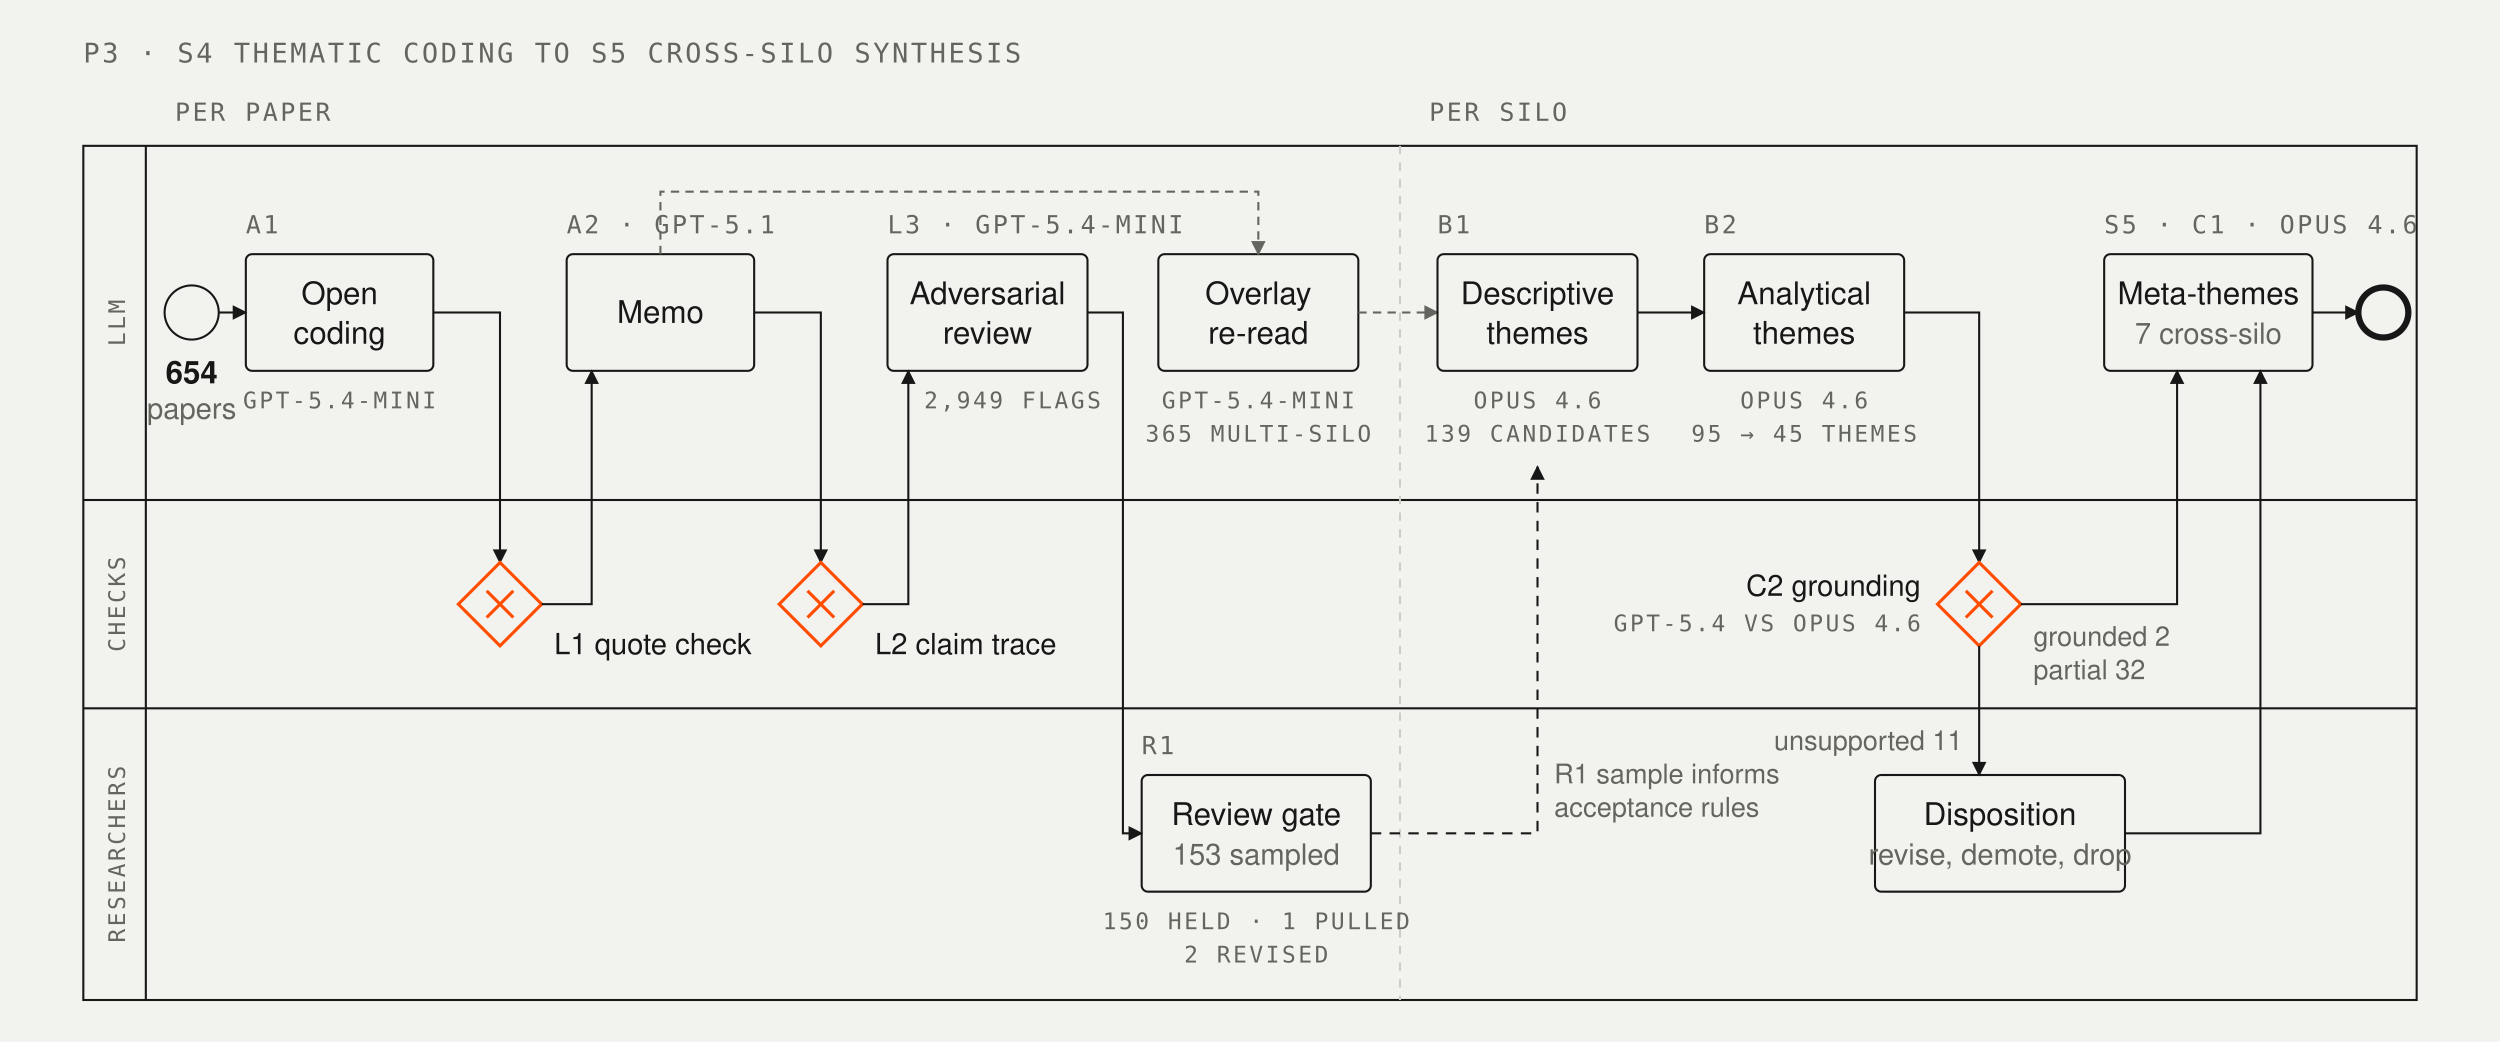
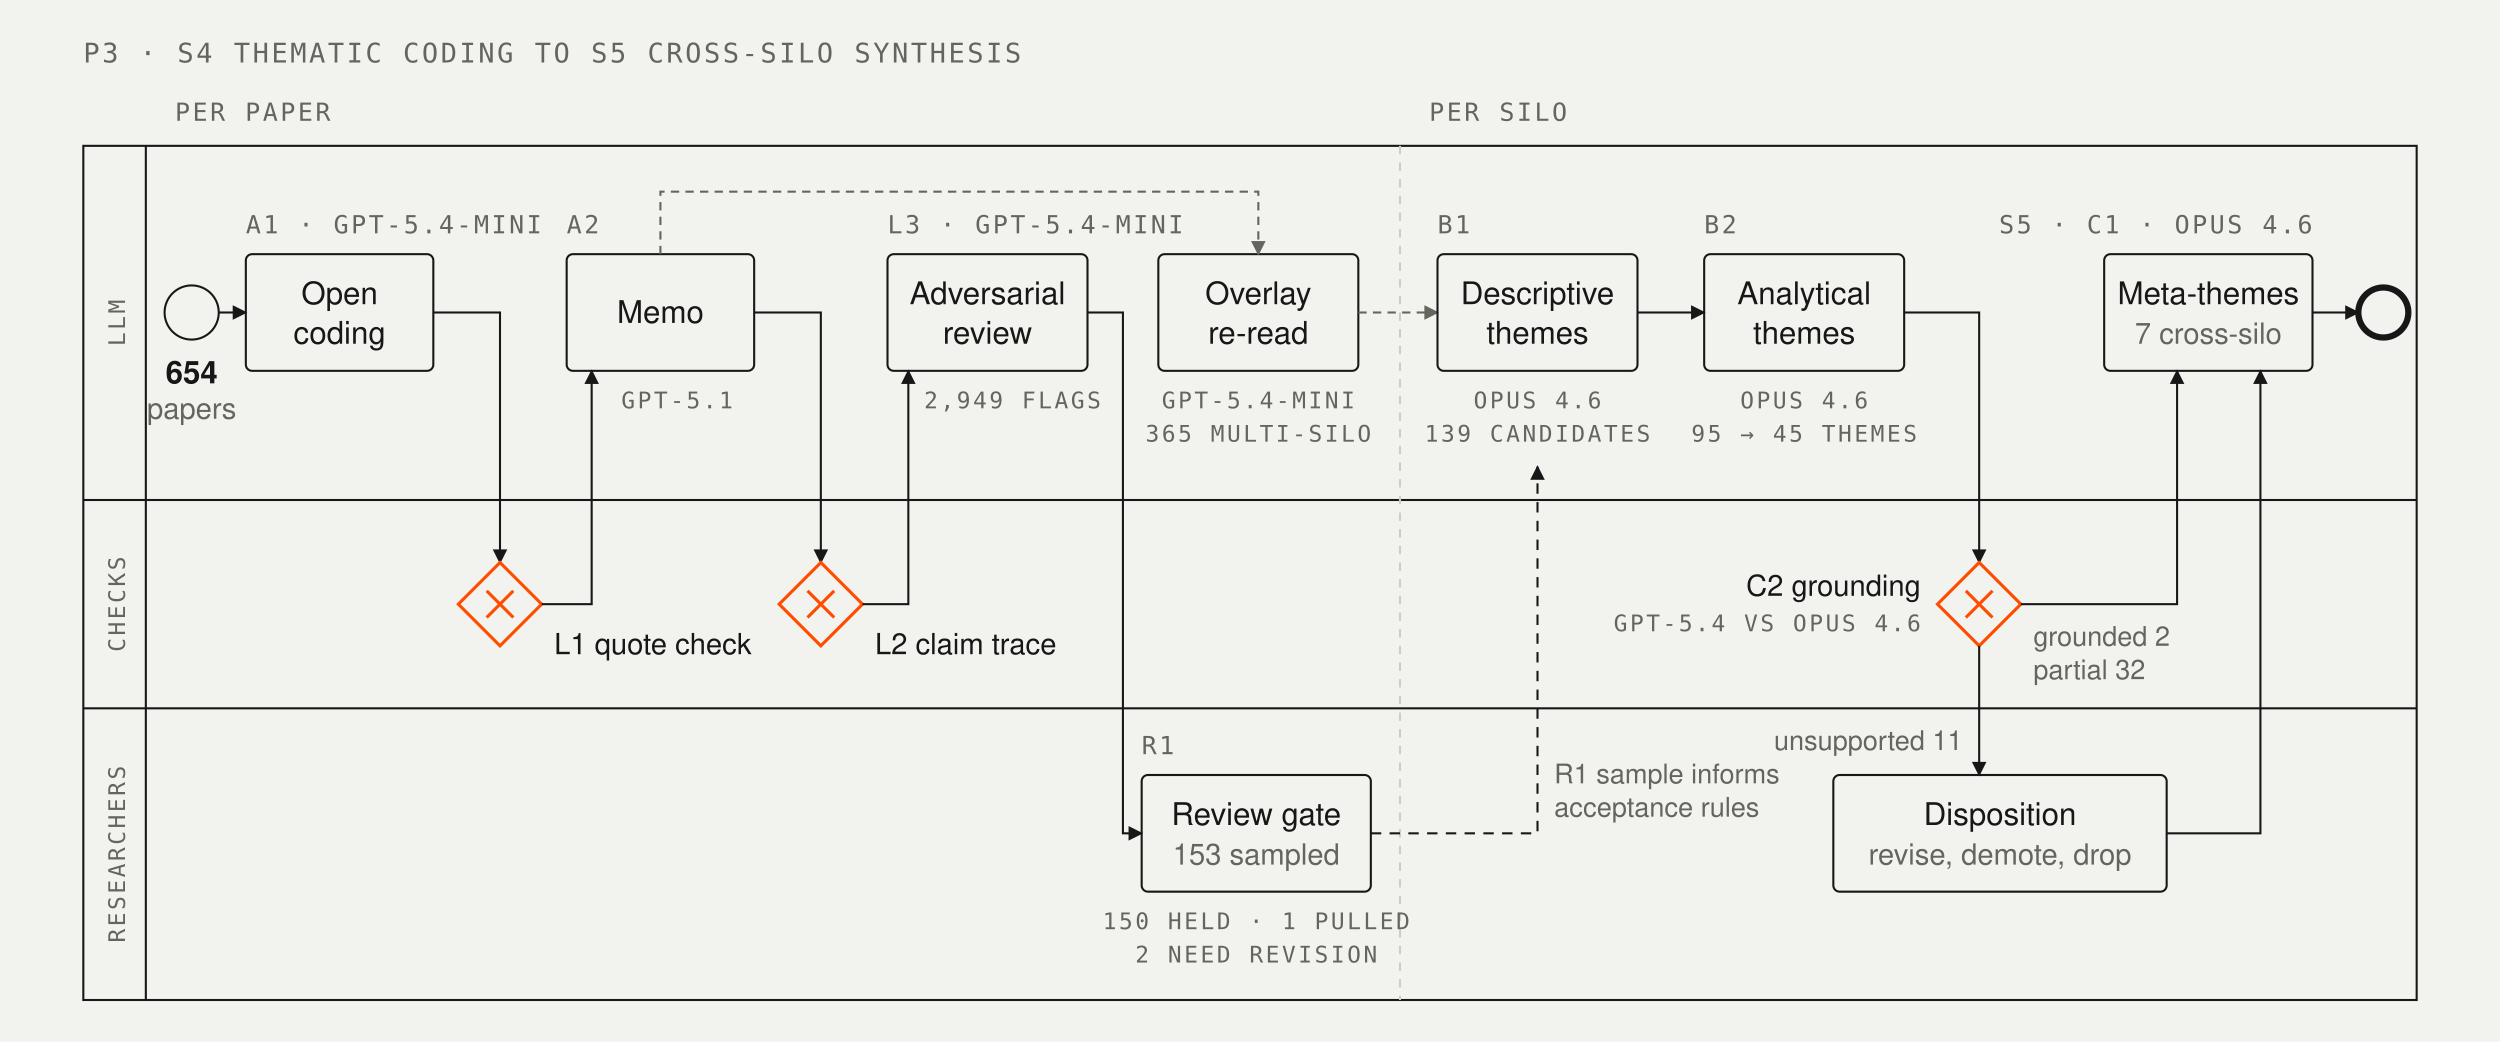
<svg xmlns="http://www.w3.org/2000/svg" version="1.1" viewBox="0 0 1200 500" width="1200" height="500" role="img" aria-label="S4 to S5 thematic chain in BPMN with three lanes: LLM, automatic checks and researchers. Per paper: A1 open coding, L1 quote verification, A2 memo, L2 claim tracing, L3 adversarial review, then the R1 researcher review gate on a stratified sample; an overlay re-reads multi-silo papers. Per silo: B1 descriptive themes, B2 analytical themes, C2 cross-vendor grounding with grounded, partial and unsupported exits, researcher disposition of unsupported themes, and S5 cross-silo meta-themes. The R1 sample informs the acceptance rules for theme construction.">
  <defs>
    <marker id="a" viewBox="0 0 10 10" refX="9" refY="5" markerWidth="7" markerHeight="7" orient="auto">
      <path d="M0,0 L10,5 L0,10 z" fill="#FF4D00" />
    </marker>
    <marker id="g" viewBox="0 0 10 10" refX="9" refY="5" markerWidth="7" markerHeight="7" orient="auto">
      <path d="M0,0 L10,5 L0,10 z" fill="#656560" />
    </marker>
    <marker id="s" viewBox="0 0 10 10" refX="9" refY="5" markerWidth="7" markerHeight="7" orient="auto">
      <path d="M0,0 L10,5 L0,10 z" fill="#171717" />
    </marker>
  </defs>
  <rect x="0" y="0" width="1200" height="500" fill="#F2F2EF" />
  <text x="40" y="30" font-family="&quot;SFMono-Regular&quot;, Consolas, monospace" font-size="13" font-weight="400" fill="#656560" text-anchor="start" letter-spacing="1.2">P3 · S4 THEMATIC CODING TO S5 CROSS-SILO SYNTHESIS</text>
  <rect x="40" y="70" width="1120" height="410" fill="none" stroke="#171717" stroke-width="1" />
  <line x1="40" y1="240" x2="1160" y2="240" stroke="#171717" stroke-width="1" />
  <line x1="40" y1="340" x2="1160" y2="340" stroke="#171717" stroke-width="1" />
  <line x1="70" y1="70" x2="70" y2="480" stroke="#171717" stroke-width="1" />
  <text x="60" y="155.0" font-family="&quot;SFMono-Regular&quot;, Consolas, monospace" font-size="11" fill="#656560" text-anchor="middle" letter-spacing="1.2" transform="rotate(-90 60 155.0)">LLM</text>
  <text x="60" y="290.0" font-family="&quot;SFMono-Regular&quot;, Consolas, monospace" font-size="11" fill="#656560" text-anchor="middle" letter-spacing="1.2" transform="rotate(-90 60 290.0)">CHECKS</text>
  <text x="60" y="410.0" font-family="&quot;SFMono-Regular&quot;, Consolas, monospace" font-size="11" fill="#656560" text-anchor="middle" letter-spacing="1.2" transform="rotate(-90 60 410.0)">RESEARCHERS</text>
  <polyline points="672,70 672,480" fill="none" stroke="#CDCDC7" stroke-width="1" stroke-dasharray="4 4" />
  <text x="84" y="58" font-family="&quot;SFMono-Regular&quot;, Consolas, monospace" font-size="12" font-weight="400" fill="#656560" text-anchor="start" letter-spacing="1.2">PER PAPER</text>
  <text x="686" y="58" font-family="&quot;SFMono-Regular&quot;, Consolas, monospace" font-size="12" font-weight="400" fill="#656560" text-anchor="start" letter-spacing="1.2">PER SILO</text>
  <circle cx="92" cy="150" r="13" fill="none" stroke="#171717" stroke-width="1" />
  <text x="92" y="184" font-family="&quot;Helvetica Neue&quot;, Helvetica, Arial, sans-serif" font-size="15" font-weight="600" fill="#171717" text-anchor="middle">654</text>
  <text x="92" y="201" font-family="&quot;Helvetica Neue&quot;, Helvetica, Arial, sans-serif" font-size="14" font-weight="400" fill="#656560" text-anchor="middle">papers</text>
  <polyline points="105,150 118,150" fill="none" stroke="#171717" stroke-width="1" marker-end="url(#s)" />
  <rect x="118" y="122.0" width="90" height="56" rx="3" ry="3" fill="none" stroke="#171717" stroke-width="1" />
-   <text x="118" y="112.0" font-family="&quot;SFMono-Regular&quot;, Consolas, monospace" font-size="12" font-weight="400" fill="#656560" text-anchor="start" letter-spacing="1.2">A1</text>
+   <text x="118" y="112.0" font-family="&quot;SFMono-Regular&quot;, Consolas, monospace" font-size="12" font-weight="400" fill="#656560" text-anchor="start" letter-spacing="1.2">A1 · GPT-5.4-MINI</text>
  <text x="163.0" y="146" font-family="&quot;Helvetica Neue&quot;, Helvetica, Arial, sans-serif" font-size="15" font-weight="500" fill="#171717" text-anchor="middle">Open</text>
  <text x="163.0" y="165" font-family="&quot;Helvetica Neue&quot;, Helvetica, Arial, sans-serif" font-size="15" font-weight="500" fill="#171717" text-anchor="middle">coding</text>
-   <text x="163.0" y="196.0" font-family="&quot;SFMono-Regular&quot;, Consolas, monospace" font-size="11" font-weight="400" fill="#656560" text-anchor="middle" letter-spacing="1.2">GPT-5.4-MINI</text>
  <polyline points="208,150 240,150 240,270" fill="none" stroke="#171717" stroke-width="1" marker-end="url(#s)" />
  <polygon points="240,270 260,290 240,310 220,290" fill="#F2F2EF" stroke="#FF4D00" stroke-width="1.5" />
  <path d="M233.6,283.6 L246.4,296.4 M246.4,283.6 L233.6,296.4" stroke="#FF4D00" stroke-width="1.5" />
  <text x="266" y="314" font-family="&quot;Helvetica Neue&quot;, Helvetica, Arial, sans-serif" font-size="14" font-weight="500" fill="#171717" text-anchor="start">L1 quote check</text>
  <rect x="272" y="122.0" width="90" height="56" rx="3" ry="3" fill="none" stroke="#171717" stroke-width="1" />
-   <text x="272" y="112.0" font-family="&quot;SFMono-Regular&quot;, Consolas, monospace" font-size="12" font-weight="400" fill="#656560" text-anchor="start" letter-spacing="1.2">A2 · GPT-5.1</text>
+   <text x="272" y="112.0" font-family="&quot;SFMono-Regular&quot;, Consolas, monospace" font-size="12" font-weight="400" fill="#656560" text-anchor="start" letter-spacing="1.2">A2</text>
  <text x="317.0" y="155" font-family="&quot;Helvetica Neue&quot;, Helvetica, Arial, sans-serif" font-size="15" font-weight="500" fill="#171717" text-anchor="middle">Memo</text>
+   <text x="325" y="196.0" font-family="&quot;SFMono-Regular&quot;, Consolas, monospace" font-size="11" font-weight="400" fill="#656560" text-anchor="middle" letter-spacing="1.2">GPT-5.1</text>
  <polyline points="260,290 284,290 284,178.0" fill="none" stroke="#171717" stroke-width="1" marker-end="url(#s)" />
  <polyline points="362,150 394,150 394,270" fill="none" stroke="#171717" stroke-width="1" marker-end="url(#s)" />
  <polygon points="394,270 414,290 394,310 374,290" fill="#F2F2EF" stroke="#FF4D00" stroke-width="1.5" />
  <path d="M387.6,283.6 L400.4,296.4 M400.4,283.6 L387.6,296.4" stroke="#FF4D00" stroke-width="1.5" />
  <text x="420" y="314" font-family="&quot;Helvetica Neue&quot;, Helvetica, Arial, sans-serif" font-size="14" font-weight="500" fill="#171717" text-anchor="start">L2 claim trace</text>
  <rect x="426" y="122.0" width="96" height="56" rx="3" ry="3" fill="none" stroke="#171717" stroke-width="1" />
  <text x="426" y="112.0" font-family="&quot;SFMono-Regular&quot;, Consolas, monospace" font-size="12" font-weight="400" fill="#656560" text-anchor="start" letter-spacing="1.2">L3 · GPT-5.4-MINI</text>
  <text x="474.0" y="146" font-family="&quot;Helvetica Neue&quot;, Helvetica, Arial, sans-serif" font-size="15" font-weight="500" fill="#171717" text-anchor="middle">Adversarial</text>
  <text x="474.0" y="165" font-family="&quot;Helvetica Neue&quot;, Helvetica, Arial, sans-serif" font-size="15" font-weight="500" fill="#171717" text-anchor="middle">review</text>
  <text x="486" y="196.0" font-family="&quot;SFMono-Regular&quot;, Consolas, monospace" font-size="11" font-weight="400" fill="#656560" text-anchor="middle" letter-spacing="1.2">2,949 FLAGS</text>
  <polyline points="414,290 436,290 436,178.0" fill="none" stroke="#171717" stroke-width="1" marker-end="url(#s)" />
  <rect x="556" y="122.0" width="96" height="56" rx="3" ry="3" fill="none" stroke="#171717" stroke-width="1" />
  <text x="604.0" y="146" font-family="&quot;Helvetica Neue&quot;, Helvetica, Arial, sans-serif" font-size="15" font-weight="500" fill="#171717" text-anchor="middle">Overlay</text>
  <text x="604.0" y="165" font-family="&quot;Helvetica Neue&quot;, Helvetica, Arial, sans-serif" font-size="15" font-weight="500" fill="#171717" text-anchor="middle">re-read</text>
  <text x="604.0" y="196.0" font-family="&quot;SFMono-Regular&quot;, Consolas, monospace" font-size="11" font-weight="400" fill="#656560" text-anchor="middle" letter-spacing="1.2">GPT-5.4-MINI</text>
  <text x="604.0" y="212.0" font-family="&quot;SFMono-Regular&quot;, Consolas, monospace" font-size="11" font-weight="400" fill="#656560" text-anchor="middle" letter-spacing="1.2">365 MULTI-SILO</text>
  <polyline points="317,122.0 317,92 604,92 604,122.0" fill="none" stroke="#656560" stroke-width="1" marker-end="url(#g)" stroke-dasharray="4 3" />
  <polyline points="522,150 539,150 539,400 548,400" fill="none" stroke="#171717" stroke-width="1" marker-end="url(#s)" />
  <rect x="548" y="372.0" width="110" height="56" rx="3" ry="3" fill="none" stroke="#171717" stroke-width="1" />
  <text x="548" y="362.0" font-family="&quot;SFMono-Regular&quot;, Consolas, monospace" font-size="12" font-weight="400" fill="#656560" text-anchor="start" letter-spacing="1.2">R1</text>
  <text x="603.0" y="396" font-family="&quot;Helvetica Neue&quot;, Helvetica, Arial, sans-serif" font-size="15" font-weight="500" fill="#171717" text-anchor="middle">Review gate</text>
  <text x="603.0" y="415" font-family="&quot;Helvetica Neue&quot;, Helvetica, Arial, sans-serif" font-size="14" font-weight="400" fill="#656560" text-anchor="middle">153 sampled</text>
  <text x="603.0" y="446.0" font-family="&quot;SFMono-Regular&quot;, Consolas, monospace" font-size="11" font-weight="400" fill="#656560" text-anchor="middle" letter-spacing="1.2">150 HELD · 1 PULLED</text>
-   <text x="603.0" y="462.0" font-family="&quot;SFMono-Regular&quot;, Consolas, monospace" font-size="11" font-weight="400" fill="#656560" text-anchor="middle" letter-spacing="1.2">2 REVISED</text>
+   <text x="603.0" y="462.0" font-family="&quot;SFMono-Regular&quot;, Consolas, monospace" font-size="11" font-weight="400" fill="#656560" text-anchor="middle" letter-spacing="1.2">2 NEED REVISION</text>
  <polyline points="652,150 690,150" fill="none" stroke="#656560" stroke-width="1" marker-end="url(#g)" stroke-dasharray="4 3" />
  <polyline points="658,400 738.0,400 738.0,224.0" fill="none" stroke="#171717" stroke-width="1" marker-end="url(#s)" stroke-dasharray="5 4" />
  <text x="746.0" y="376" font-family="&quot;Helvetica Neue&quot;, Helvetica, Arial, sans-serif" font-size="13" font-weight="400" fill="#656560" text-anchor="start">R1 sample informs</text>
  <text x="746.0" y="392" font-family="&quot;Helvetica Neue&quot;, Helvetica, Arial, sans-serif" font-size="13" font-weight="400" fill="#656560" text-anchor="start">acceptance rules</text>
  <rect x="690" y="122.0" width="96" height="56" rx="3" ry="3" fill="none" stroke="#171717" stroke-width="1" />
  <text x="690" y="112.0" font-family="&quot;SFMono-Regular&quot;, Consolas, monospace" font-size="12" font-weight="400" fill="#656560" text-anchor="start" letter-spacing="1.2">B1</text>
  <text x="738.0" y="146" font-family="&quot;Helvetica Neue&quot;, Helvetica, Arial, sans-serif" font-size="15" font-weight="500" fill="#171717" text-anchor="middle">Descriptive</text>
  <text x="738.0" y="165" font-family="&quot;Helvetica Neue&quot;, Helvetica, Arial, sans-serif" font-size="15" font-weight="500" fill="#171717" text-anchor="middle">themes</text>
  <text x="738.0" y="196.0" font-family="&quot;SFMono-Regular&quot;, Consolas, monospace" font-size="11" font-weight="400" fill="#656560" text-anchor="middle" letter-spacing="1.2">OPUS 4.6</text>
  <text x="738.0" y="212.0" font-family="&quot;SFMono-Regular&quot;, Consolas, monospace" font-size="11" font-weight="400" fill="#656560" text-anchor="middle" letter-spacing="1.2">139 CANDIDATES</text>
  <polyline points="786,150 818,150" fill="none" stroke="#171717" stroke-width="1" marker-end="url(#s)" />
  <rect x="818" y="122.0" width="96" height="56" rx="3" ry="3" fill="none" stroke="#171717" stroke-width="1" />
  <text x="818" y="112.0" font-family="&quot;SFMono-Regular&quot;, Consolas, monospace" font-size="12" font-weight="400" fill="#656560" text-anchor="start" letter-spacing="1.2">B2</text>
  <text x="866.0" y="146" font-family="&quot;Helvetica Neue&quot;, Helvetica, Arial, sans-serif" font-size="15" font-weight="500" fill="#171717" text-anchor="middle">Analytical</text>
  <text x="866.0" y="165" font-family="&quot;Helvetica Neue&quot;, Helvetica, Arial, sans-serif" font-size="15" font-weight="500" fill="#171717" text-anchor="middle">themes</text>
  <text x="866.0" y="196.0" font-family="&quot;SFMono-Regular&quot;, Consolas, monospace" font-size="11" font-weight="400" fill="#656560" text-anchor="middle" letter-spacing="1.2">OPUS 4.6</text>
  <text x="866.0" y="212.0" font-family="&quot;SFMono-Regular&quot;, Consolas, monospace" font-size="11" font-weight="400" fill="#656560" text-anchor="middle" letter-spacing="1.2">95 → 45 THEMES</text>
  <polyline points="914,150 950,150 950,270" fill="none" stroke="#171717" stroke-width="1" marker-end="url(#s)" />
  <polygon points="950,270 970,290 950,310 930,290" fill="#F2F2EF" stroke="#FF4D00" stroke-width="1.5" />
  <path d="M943.6,283.6 L956.4,296.4 M956.4,283.6 L943.6,296.4" stroke="#FF4D00" stroke-width="1.5" />
  <text x="922" y="286" font-family="&quot;Helvetica Neue&quot;, Helvetica, Arial, sans-serif" font-size="14" font-weight="500" fill="#171717" text-anchor="end">C2 grounding</text>
  <text x="922" y="303" font-family="&quot;SFMono-Regular&quot;, Consolas, monospace" font-size="11" font-weight="400" fill="#656560" text-anchor="end" letter-spacing="1.2">GPT-5.4 VS OPUS 4.6</text>
  <polyline points="970,290 1045,290 1045,178.0" fill="none" stroke="#171717" stroke-width="1" marker-end="url(#s)" />
  <text x="976" y="310" font-family="&quot;Helvetica Neue&quot;, Helvetica, Arial, sans-serif" font-size="13" font-weight="400" fill="#656560" text-anchor="start">grounded 2</text>
  <text x="976" y="326" font-family="&quot;Helvetica Neue&quot;, Helvetica, Arial, sans-serif" font-size="13" font-weight="400" fill="#656560" text-anchor="start">partial 32</text>
  <polyline points="950,310 950,372.0" fill="none" stroke="#171717" stroke-width="1" marker-end="url(#s)" />
  <text x="942" y="360.0" font-family="&quot;Helvetica Neue&quot;, Helvetica, Arial, sans-serif" font-size="13" font-weight="400" fill="#656560" text-anchor="end">unsupported 11</text>
-   <rect x="900" y="372.0" width="120" height="56" rx="3" ry="3" fill="none" stroke="#171717" stroke-width="1" />
+   <rect x="880" y="372.0" width="160" height="56" rx="3" ry="3" fill="none" stroke="#171717" stroke-width="1" />
  <text x="960.0" y="396" font-family="&quot;Helvetica Neue&quot;, Helvetica, Arial, sans-serif" font-size="15" font-weight="500" fill="#171717" text-anchor="middle">Disposition</text>
  <text x="960.0" y="415" font-family="&quot;Helvetica Neue&quot;, Helvetica, Arial, sans-serif" font-size="14" font-weight="400" fill="#656560" text-anchor="middle">revise, demote, drop</text>
-   <polyline points="1020,400 1085,400 1085,178.0" fill="none" stroke="#171717" stroke-width="1" marker-end="url(#s)" />
+   <polyline points="1040,400 1085,400 1085,178.0" fill="none" stroke="#171717" stroke-width="1" marker-end="url(#s)" />
  <rect x="1010" y="122.0" width="100" height="56" rx="3" ry="3" fill="none" stroke="#171717" stroke-width="1" />
-   <text x="1010" y="112.0" font-family="&quot;SFMono-Regular&quot;, Consolas, monospace" font-size="12" font-weight="400" fill="#656560" text-anchor="start" letter-spacing="1.2">S5 · C1 · OPUS 4.6</text>
  <text x="1060.0" y="146" font-family="&quot;Helvetica Neue&quot;, Helvetica, Arial, sans-serif" font-size="15" font-weight="500" fill="#171717" text-anchor="middle">Meta-themes</text>
  <text x="1060.0" y="165" font-family="&quot;Helvetica Neue&quot;, Helvetica, Arial, sans-serif" font-size="14" font-weight="400" fill="#656560" text-anchor="middle">7 cross-silo</text>
+   <text x="1110" y="112.0" font-family="&quot;SFMono-Regular&quot;, Consolas, monospace" font-size="12" font-weight="400" fill="#656560" text-anchor="end" letter-spacing="1.2">S5 · C1 · OPUS 4.6</text>
  <polyline points="1110,150 1132,150" fill="none" stroke="#171717" stroke-width="1" marker-end="url(#s)" />
  <circle cx="1144" cy="150" r="12" fill="none" stroke="#171717" stroke-width="3" />
</svg>
